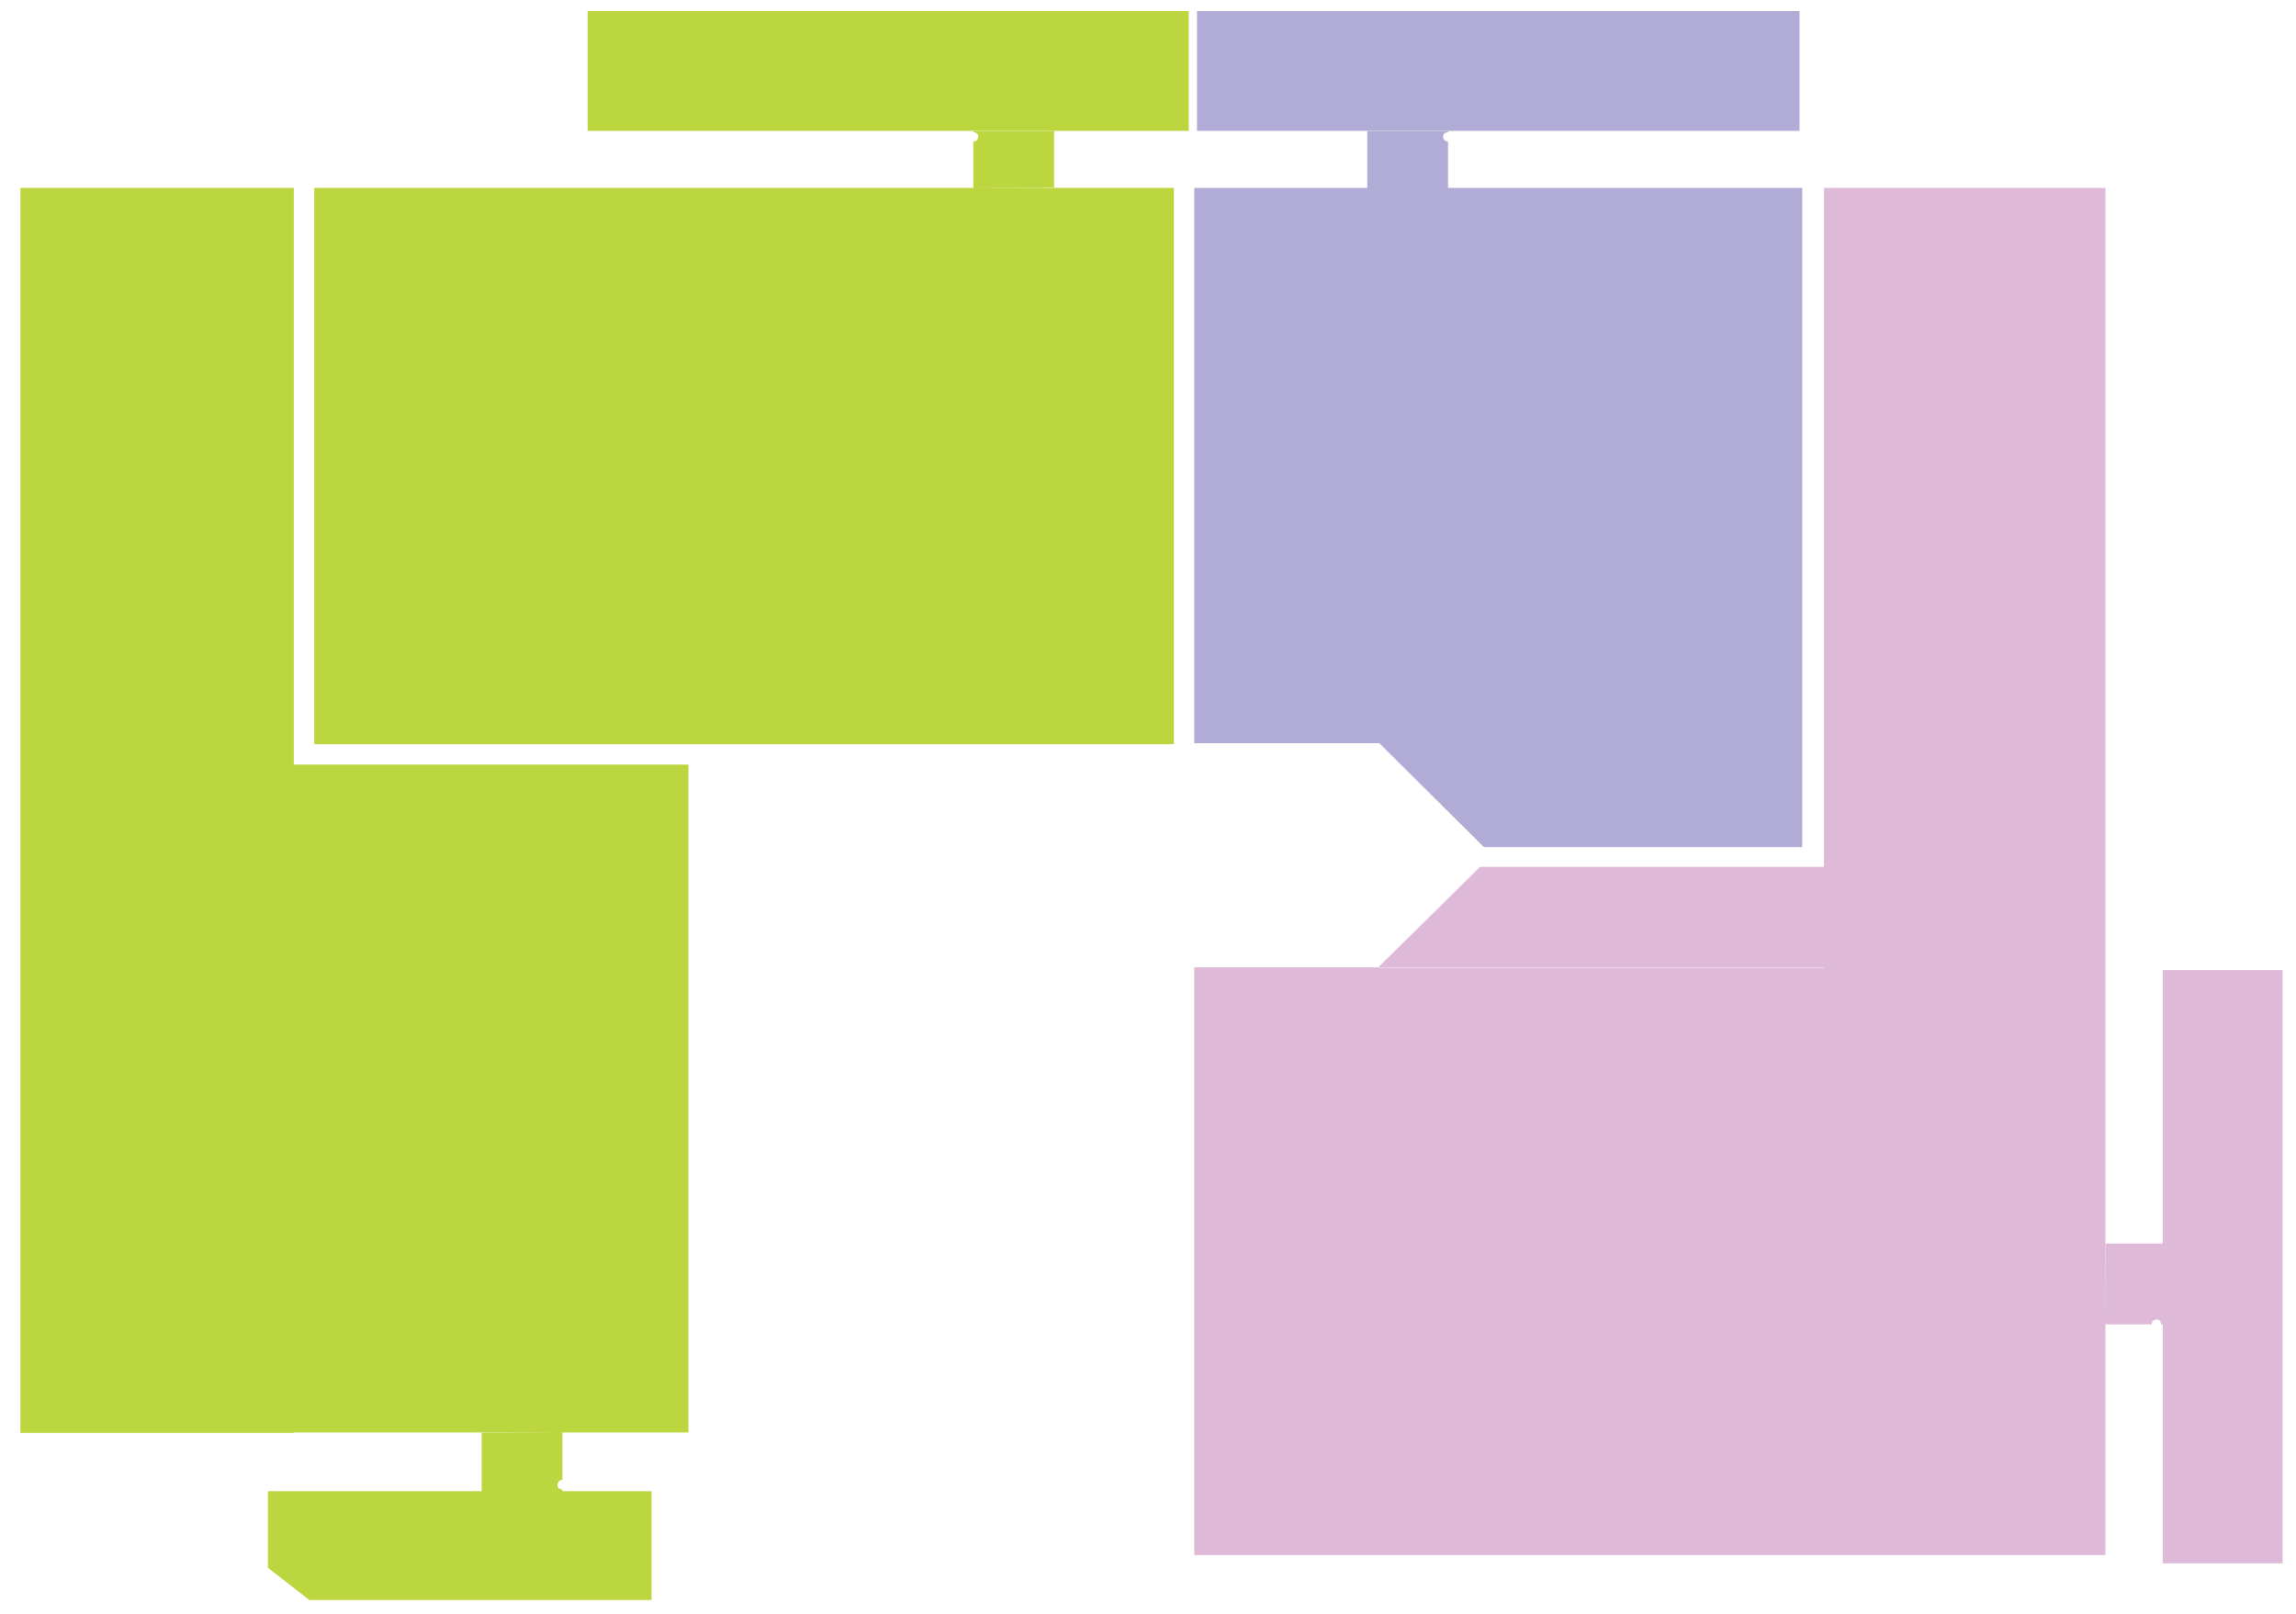
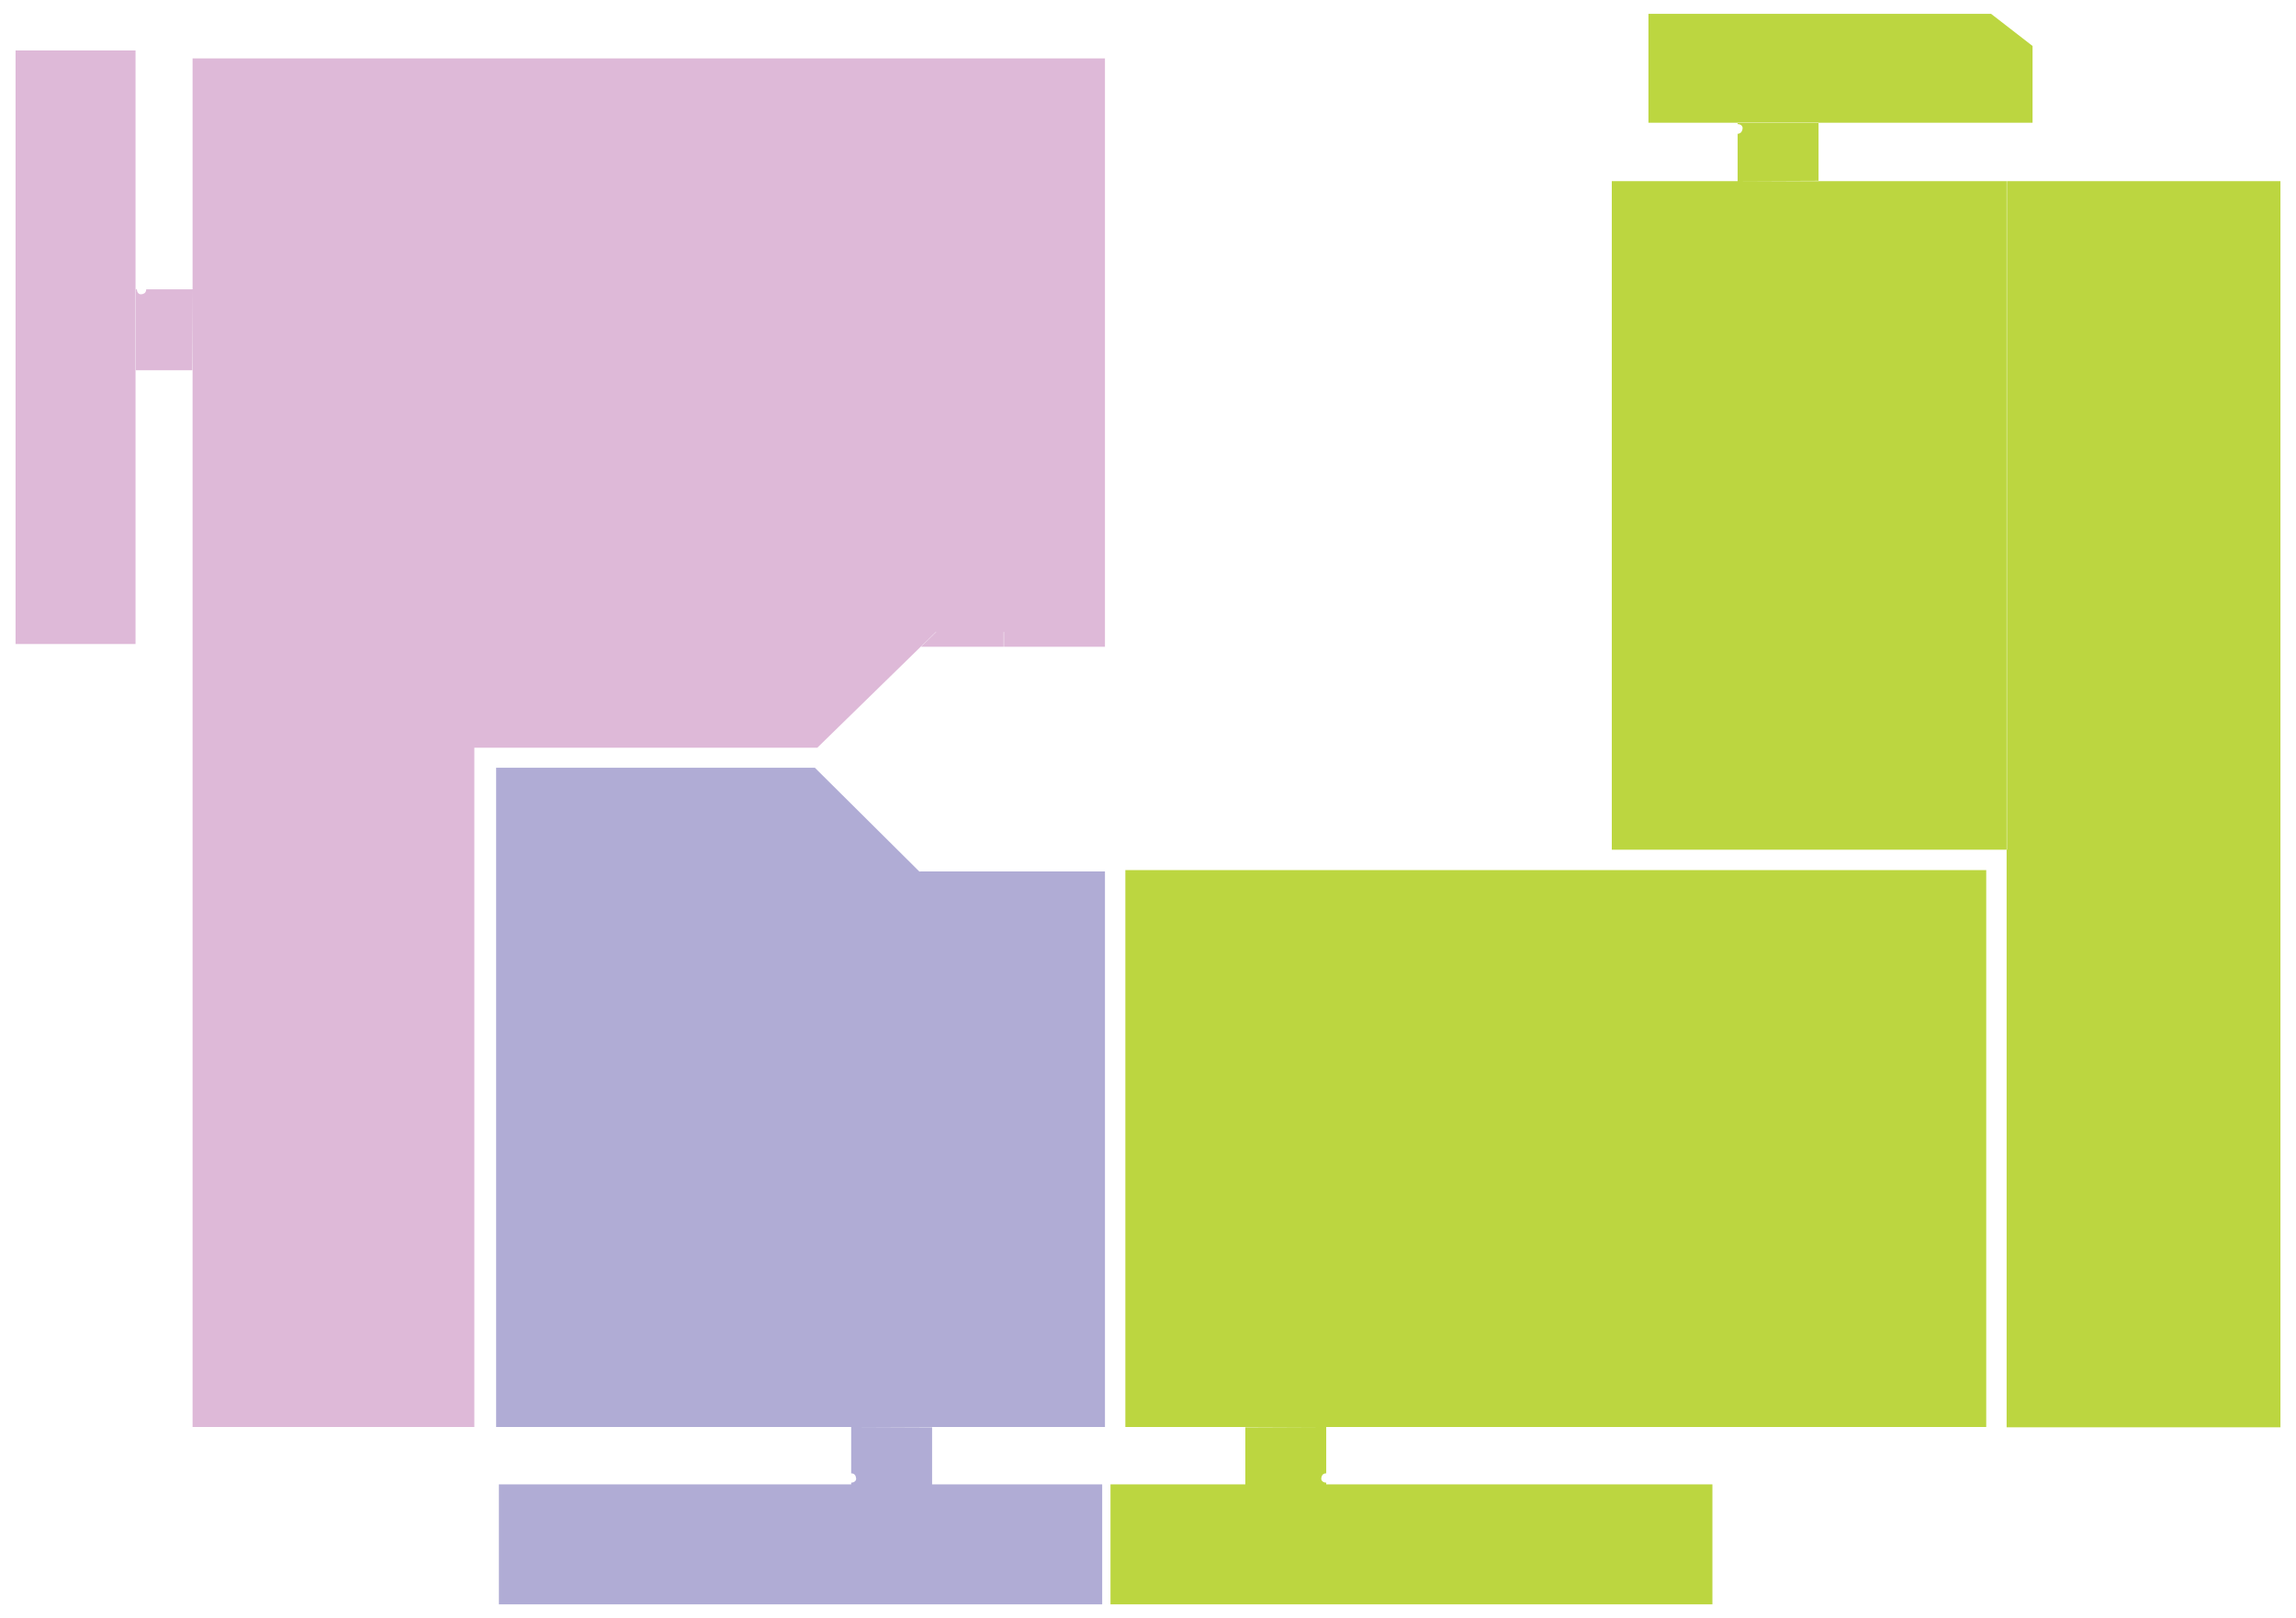
- <svg xmlns="http://www.w3.org/2000/svg" class="svg-floor-map" version="1.2" baseProfile="tiny" x="0px" y="0px" viewBox="0 0 665 467.2" xml:space="preserve">
-   <path data-apartment-token="b1_s1_a3-1" class="map-floor__apartment-3 map-floor__apartment" data-apartment-type="3" data-apartment-room="3" data-apartment-area="76,50" data-apartment-price="4 250 000" fill-rule="evenodd" fill="#DEB9D8" d="M609.9,360.1h16.5v23.4h-0.5c0-1-0.7-1.6-1.4-1.4c-0.1,0-0.3,0.1-0.4,0.1  c-0.5,0.1-0.9,0.6-0.9,1.3h-13.4L609.9,360.1z M626.4,452.7h34.7V280.9h-34.7V452.7z M528.3,450.3h81.5V54.4h-81.5V450.3z   M345.9,450.3h182.4V280.1H345.9V450.3z M528.3,251h-99.6l-29.6,29.2l129.2,0V251z" />
-   <path data-apartment-token="b1_s1_a1p-1" class="map-floor__apartment-1p map-floor__apartment" data-apartment-type="1p" data-apartment-room="1" data-apartment-area="36,89" data-apartment-price="2 320 000" fill-rule="evenodd" fill="#B0ACD5" d="M396,54.4V37.8h23.4v0.5c-1,0-1.6,0.7-1.4,1.4c0,0.1,0.1,0.3,0.1,0.4  c0.1,0.5,0.6,0.9,1.3,0.9v13.4L396,54.4z M345.9,215.2H522V54.4H345.9V215.2z M399.5,215.2l30.3,30.1H522v-30.1L399.5,215.2z   M346.7,37.9h174.5V3.2H346.7V37.9z" />
-   <path data-apartment-token="b1_s1_a2-2" class="map-floor__apartment-2 map-floor__apartment" data-apartment-type="2" data-apartment-room="2" data-apartment-area="46,75" data-apartment-price="1 300 000" fill-rule="evenodd" fill="#BCD640" d="M281.9,54.4V41c0.7,0,1.2-0.4,1.3-0.9c0.1-0.1,0.1-0.3,0.1-0.4c0.2-0.7-0.4-1.4-1.4-1.4  v-0.5h23.4v16.5L281.9,54.4z M91,215.5h249V54.4H91V215.5z M170.2,37.9h174.1V3.2H170.2V37.9z" />
-   <path data-apartment-token="b1_s1_a2-1" class="map-floor__apartment-2 map-floor__apartment sold" data-apartment-type="2" data-apartment-room="2" data-apartment-area="58,00" data-apartment-price="1 400 000" fill-rule="evenodd" fill="#BCD640" d="M162.9,414.8v13.7c-0.7,0-1.2,0.5-1.3,1c-0.1,0.1-0.1,0.3-0.1,0.4  c-0.2,0.7,0.4,1.4,1.4,1.4v0.5h-23.4v-16.9L162.9,414.8z M5.9,414.9h79.2V54.4H5.9V414.9z M199.4,221.4H85.1v193.4h114.3V221.4z   M77.6,454l12,9.3h99.1v-31.5H77.6V454z" />
+ <svg xmlns="http://www.w3.org/2000/svg" class="svg-floor-map" version="1.2" baseProfile="tiny" x="0px" y="0px" viewBox="0 0 664.1 468" xml:space="preserve">
+   <path data-apartment-token="b1_s1_a2-2" class="map-floor__apartment-2 map-floor__apartment" data-apartment-type="2" data-apartment-room="2" data-apartment-area="46,75" data-apartment-price="1 300 000" fill-rule="evenodd" fill="#BCD640" d="M383.6,412.8v13.4c-0.7,0-1.2,0.4-1.3,0.9c-0.1,0.1-0.1,0.3-0.1,0.4  c-0.2,0.7,0.4,1.4,1.4,1.4v0.5h-23.4v-16.5L383.6,412.8z M574.5,251.7h-249v161.1h249V251.7z M495.3,429.4H321.2v34.7h174.1V429.4z" />
+   <path data-apartment-token="b1_s1_a2-1" class="map-floor__apartment-2 map-floor__apartment sold" data-apartment-type="2" data-apartment-room="2" data-apartment-area="58,00" data-apartment-price="1 400 000" fill-rule="evenodd" fill="#BCD640" d="M502.6,52.4V38.7c0.7,0,1.2-0.5,1.3-1c0.1-0.1,0.1-0.3,0.1-0.4c0.2-0.7-0.4-1.4-1.4-1.4  v-0.5H526v16.9L502.6,52.4z M659.6,52.4h-79.2v360.5h79.2V52.4z M466.2,245.8h114.3V52.4H466.2V245.8z M587.9,13.3l-12-9.3h-99.1  v31.5h111.1V13.3z" />
+   <path data-apartment-token="b1_s1_a1p-1" class="map-floor__apartment-1p map-floor__apartment" data-apartment-type="1p" data-apartment-room="1" data-apartment-area="36,89" data-apartment-price="2 320 000" fill-rule="evenodd" fill="#B0ACD5" d="M269.6,412.9v16.5h-23.4v-0.5c1,0,1.6-0.7,1.4-1.4c0-0.1-0.1-0.3-0.1-0.4  c-0.1-0.5-0.6-0.9-1.3-0.9v-13.4L269.6,412.9z M319.6,252.1H143.5v160.7h176.1V252.1z M143.5,254.8h122.5v-2.6l-30.3-30.1h-92.2  V254.8z M318.8,429.4H144.3v34.7h174.5V429.4z M266.1,252.1H143.5v2.7h122.5V252.1z" />
+   <path data-apartment-token="b1_s1_a3-1" class="map-floor__apartment-3 map-floor__apartment" data-apartment-type="3" data-apartment-room="3" data-apartment-area="76,50" data-apartment-price="4 250 000" fill-rule="evenodd" fill="#DEB9D8" d="M137.2,216.3H136v-33.5h1.2V216.3z M55.7,83.7H42.3c0,0.7-0.4,1.2-0.9,1.3  c-0.1,0.1-0.3,0.1-0.4,0.1c-0.7,0.2-1.4-0.4-1.4-1.4h-0.5v23.4h16.5L55.7,83.7z M39.1,186.3H4.5V14.6h34.7V186.3z M137.2,412.8H55.7  V16.9h81.5V412.8z M319.6,187.1H137.2V16.9h182.4V187.1z M136,182.8h134.7l-34.3,33.5H136V182.8z M290.3,187.1H137.2v-4.3h153.1  V187.1z M290.3,182.8h-19.5l-4.4,4.3h24V182.8z" />
</svg>
